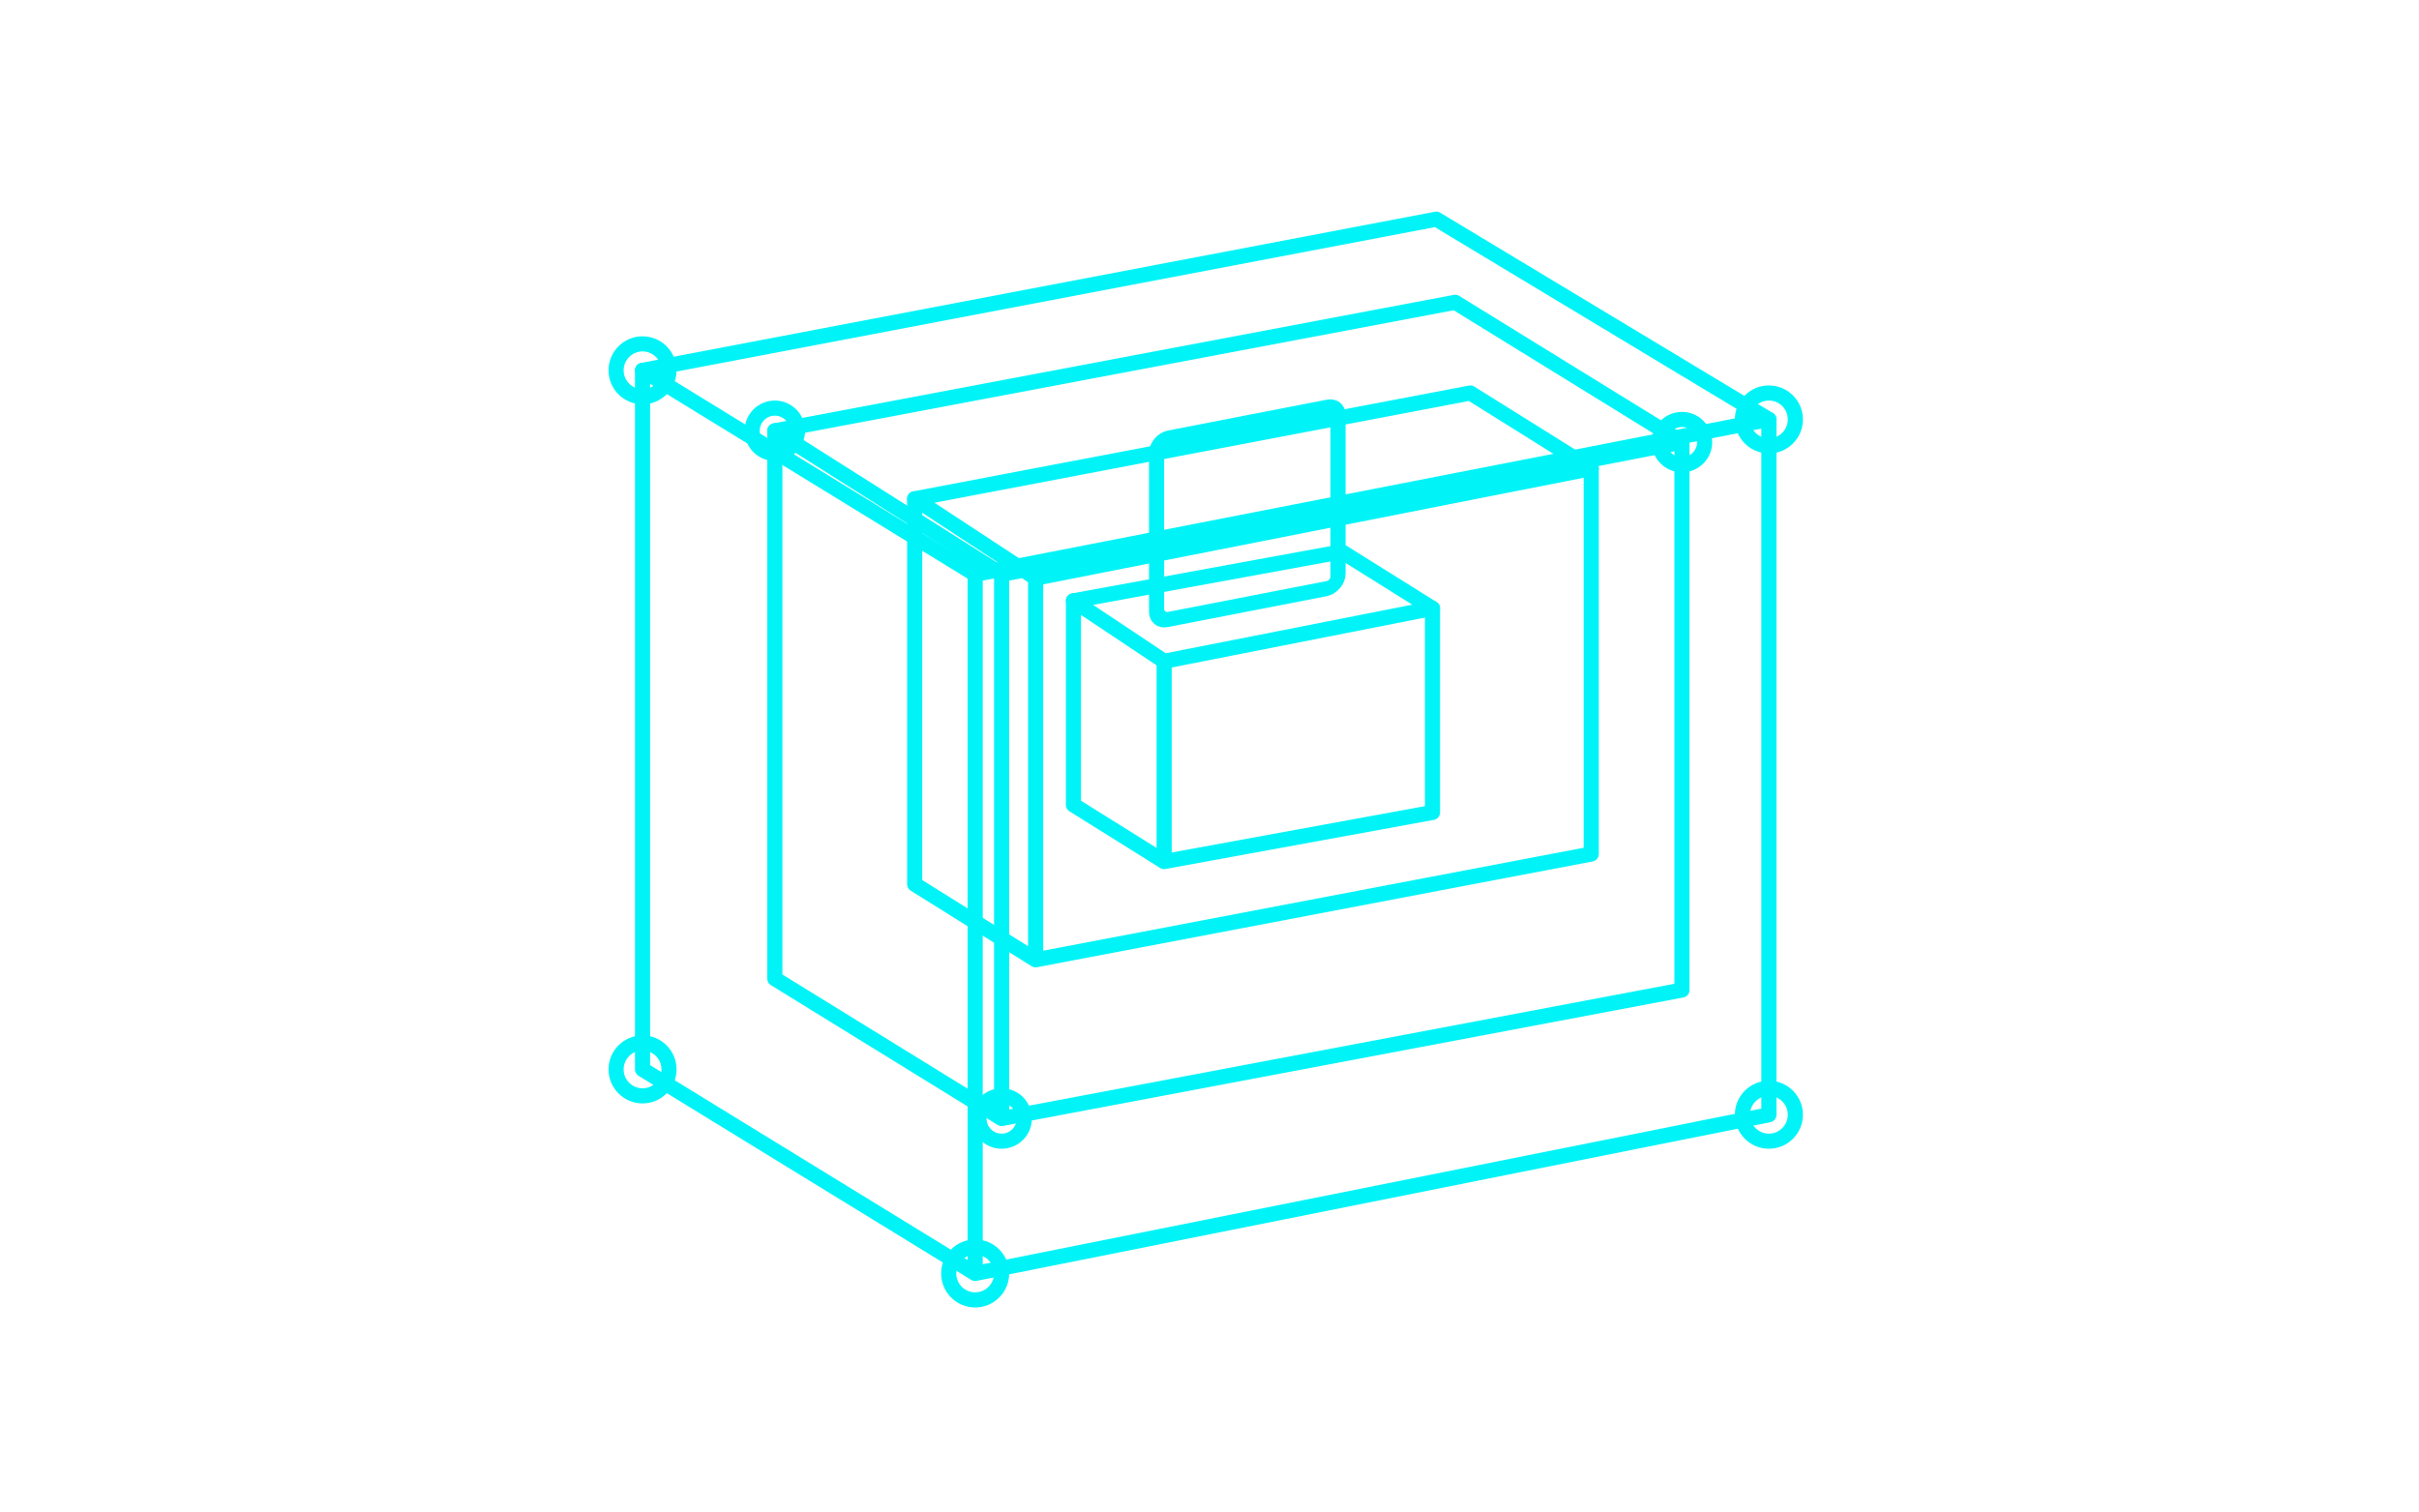
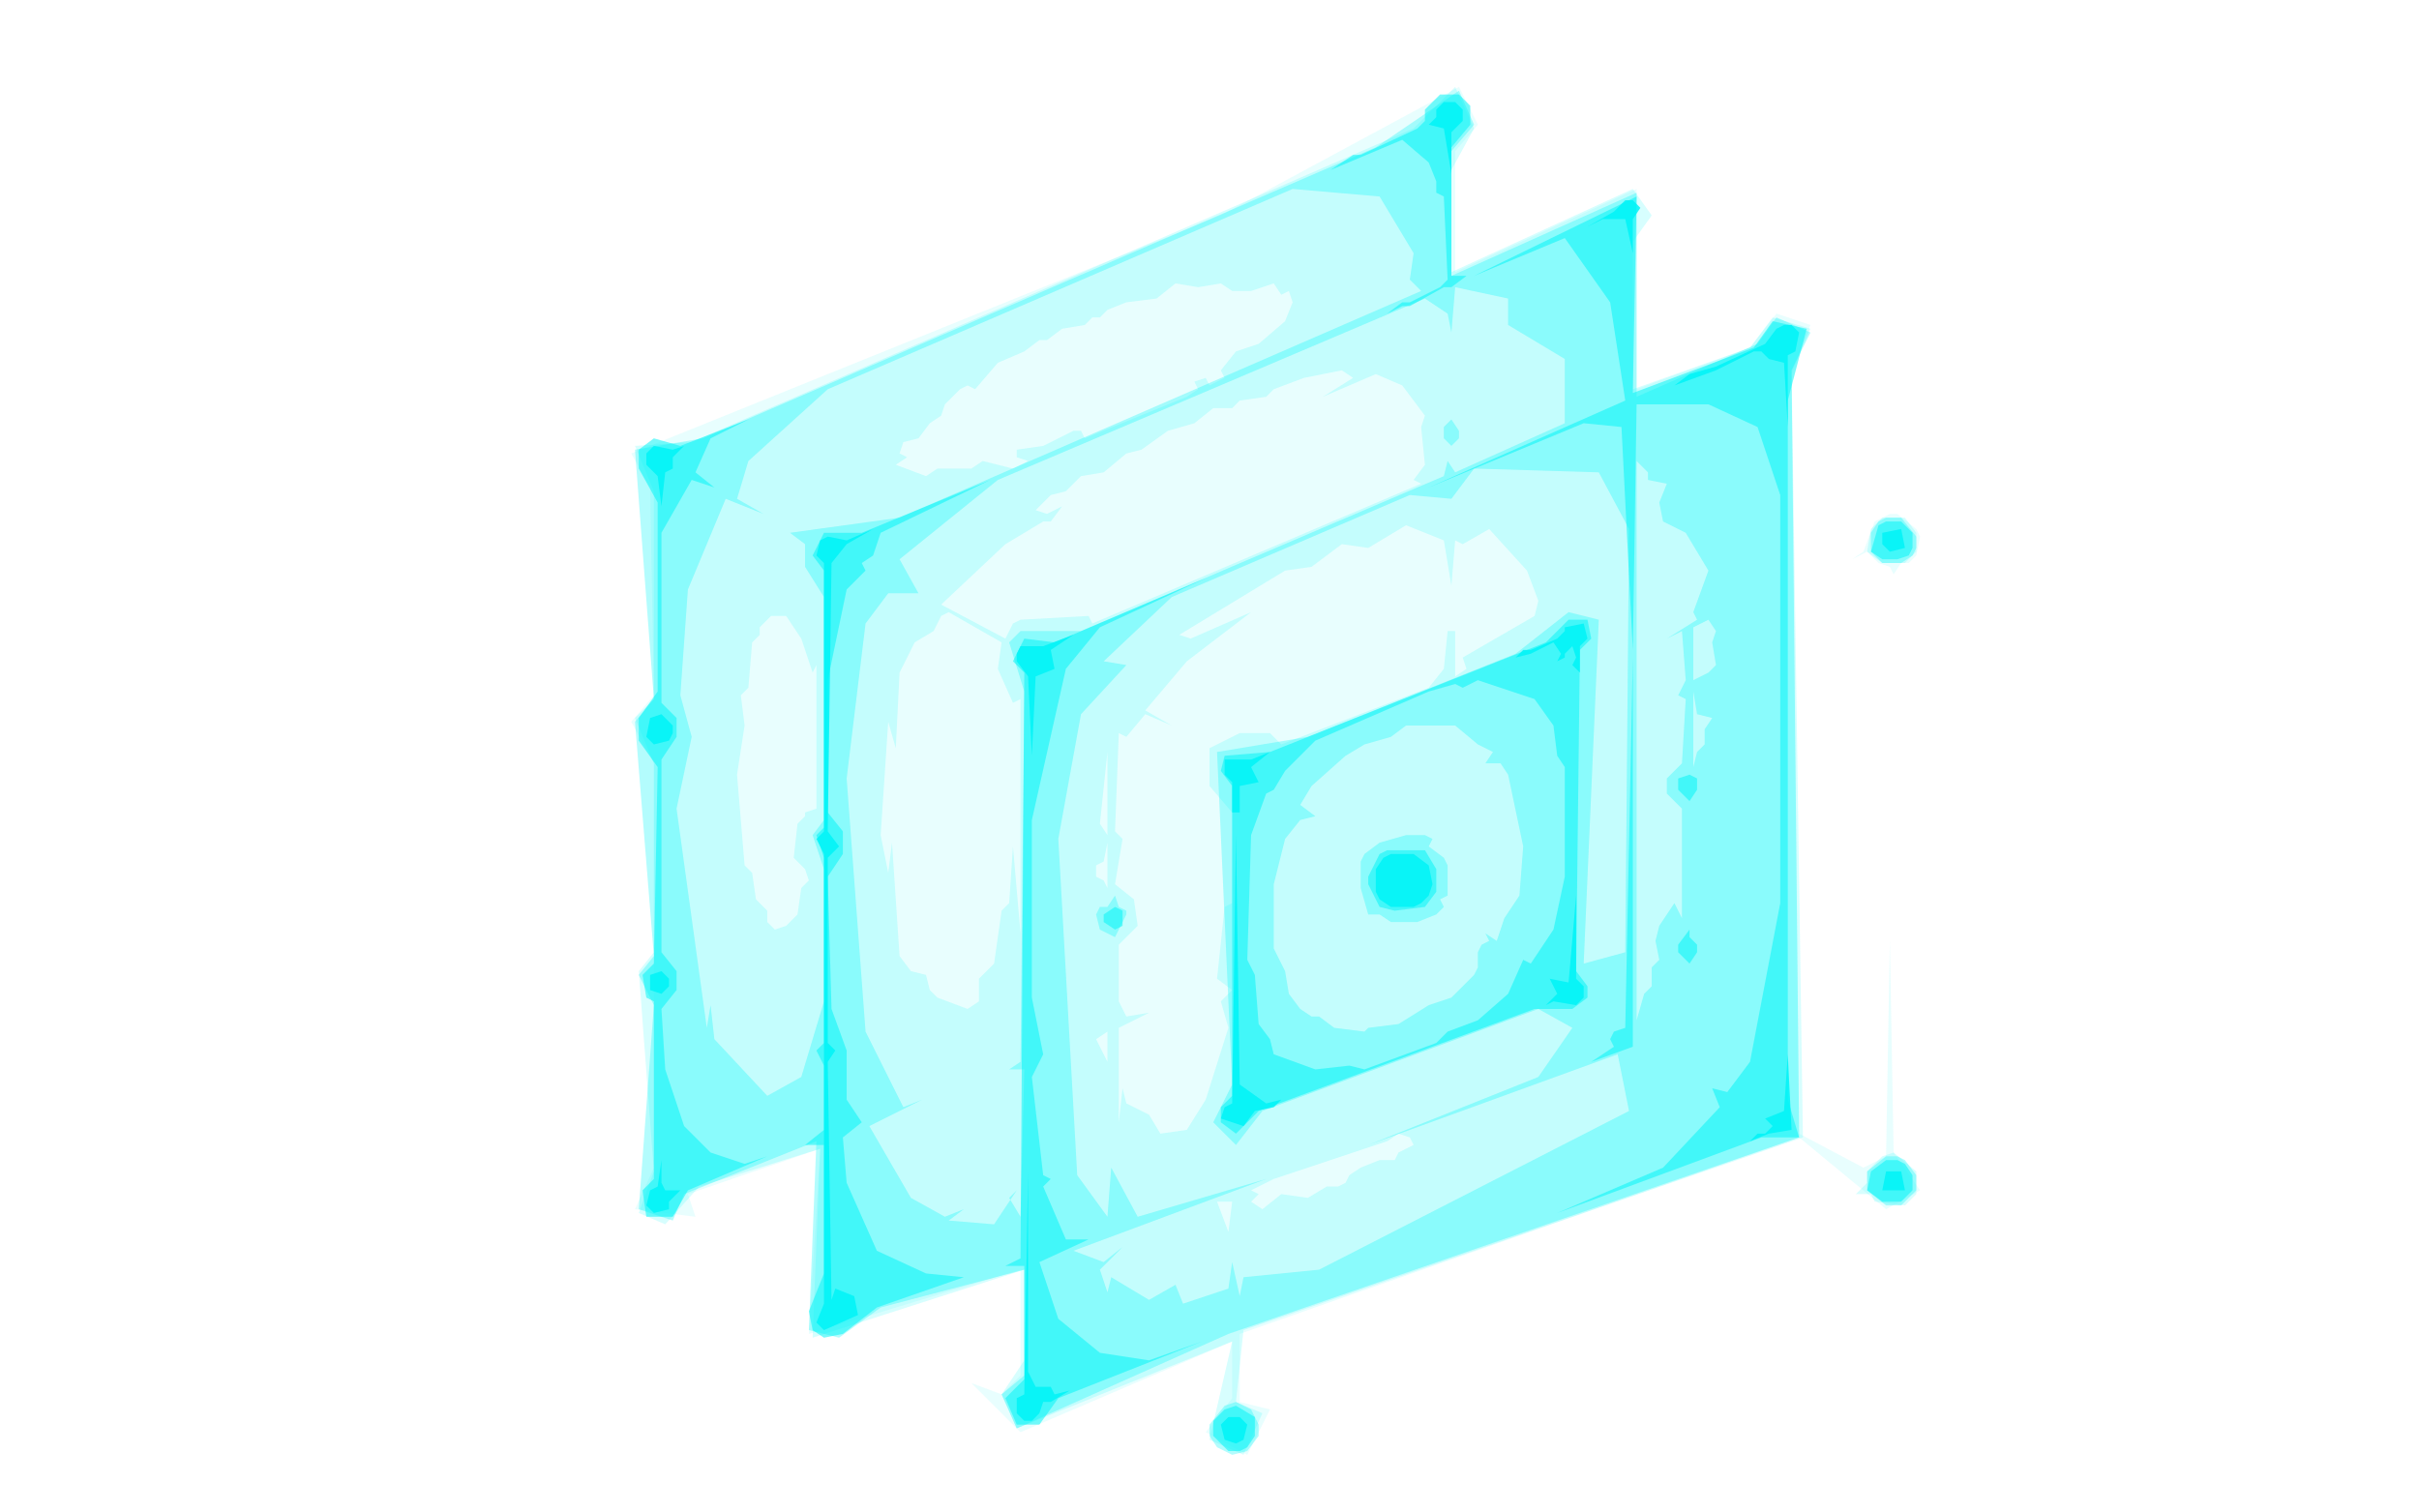
- <svg xmlns="http://www.w3.org/2000/svg" viewBox="0 0 640 400" fill="none" stroke="#00F4F7" stroke-width="4" stroke-linecap="round" stroke-linejoin="round">
-   <g>
-     <path d="M170 98 380 58 468 111 258 152Z" />
-     <path d="M170 98v185l88 54V152M468 111v184l-210 42" />
-     <path d="M205 114 385 80 445 117 265 152Z" />
-     <path d="M205 114v145l60 37V152M445 117v145l-180 34" />
-     <path d="M242 132 389 104 421 124 274 153Z" />
-     <path d="M242 132v102l32 20V153M421 124v102l-147 28" />
-     <path d="M284 159 355 146 379 161 308 175Z" />
-     <path d="M284 159v54l24 15v-53M379 161v54l-71 13" />
-     <rect x="306" y="176" width="48" height="48" rx="3" transform="skewY(-11)" />
-     <circle cx="170" cy="98" r="7" />
-     <circle cx="170" cy="283" r="7" />
-     <circle cx="258" cy="337" r="7" />
-     <circle cx="468" cy="111" r="7" />
-     <circle cx="468" cy="295" r="7" />
-     <circle cx="205" cy="114" r="6" />
-     <circle cx="265" cy="296" r="6" />
-     <circle cx="445" cy="117" r="6" />
+ <svg xmlns="http://www.w3.org/2000/svg" aria-hidden="true" role="img" viewBox="0 0 640 400">
+   <g fill="#00F4F7" fill-rule="evenodd">
+     <path d="m502 136h-2l-4 2-3 8-3 2 4-2 3 3 3 1 1 2 2-3h2l2-2 1-5-1-2z" fill-opacity=".09" />
+     <path d="m386 23-63 34-156 63 5 9 1 55-6 7 6 11v107l-5 11 16 2-2-6 35-12-3 49 56-17v28l-5 5-8-3 13 13 56-24v15l-7 9 11 6 6-12-8-2v-18l148-52 23 19 9-5-7-10-1-56-1 57-6 3-17-9-2-201 5-13-9-3-7 9-30 11v-53l-48 22v-32l6-7z" fill-opacity=".09" />
+     <path d="m501 305-3 1-4 4v3l-3 3h4l1 2 8 1 3-3v-6z" fill-opacity=".16" />
+     <path d="m498 137-3 3-1 6 4 3h6l3-3v-5l-3-4z" fill-opacity=".16" />
+     <path d="m385 23-11 11-191 83-15 1 5 12v55l-5 5 5 12v50l-4 5 4 53-4 11 7 3 9-10 32-10-2 50 56-18v24l-6 9 4 9 57-23-6 26 9 4 5-11-7-3 2-19 148-51-3-203 5-11-10-3-6 8-31 11v-39l5-7-5-7-48 22v-27l6-11zm-63 295h4l-1 8zm52-15-4 2-1 2h-4l-5 2-3 2-1 2-2 1h-3l-5 3-7-1-5 4-3-2 2-2-2-1 6-3 30-10 3-2 3 1zm-81-30v8l-3-6zm0-50v12l-1-2-2-1v-3l2-1zm0-24v22l-2-3zm-42-37 14 8-1 7 4 9 2-1v62l-2-23-1 15-2 2-2 14-4 4v6l-3 2-8-3-2-2-1-4-4-1-3-4-2-30-1 8-2-10 2-30 2 7 1-20 4-8 5-3 2-4zm-43 1 4 6 3 9 1-2v38l-3 1v1l-2 2-1 9 3 3 1 3-2 2-1 7-3 3-3 1-2-2v-3l-3-3-1-7-2-2-2-24 2-13-1-8 2-2 1-12 2-2v-2l3-3zm186-23 10 11 3 8-1 4-19 11 1 3-3 2v-12h-2l-1 10-4 5-39 15-3-3h-8l-8 4v10l6 7v24l-2 1-2 19 4 3-3 3 2 7-6 19-5 8-7 1-3-5-6-3-1-4-1 9v-25l8-4-6 1-2-4v-15l5-5-1-7-5-4 2-12-2-2 1-26 2 1 5-6 7 3-7-4 11-13 17-13-16 7-3-1 28-17 7-1 8-6 7 1 10-6 10 4 2 12 1-12 2 1zm-17-30-1 3 1 10-3 4 2 1-87 37-1-2-18 1-2 1-2 4-17-9 17-16 10-6h2l3-4-4 2-3-1 4-4 4-1 4-4 6-1 6-5 4-1 7-5 7-2 5-4h5l2-2 7-1 2-2 8-3 10-2 3 2-8 5 14-6 7 3zm-36-33 1 3-2 5-7 6-6 2-4 5 1 2-4 2-1-2-3 1 1 2-3 2-27 11-1-2h-2l-8 4-7 1v2l3 1-4 2-8-2-3 2h-9l-3 2-8-3 3-2-2-1 1-3 4-1 3-4 3-2 1-3 4-4 2-1 2 1 6-7 7-3 4-3h2l4-3 6-1 2-2h2l2-2 5-2 8-1 5-4 6 1 6-1 3 2h5l6-2 2 3z" fill-opacity=".16" />
+     <path d="m327 371-3 1-4 5v3l2 3 4 2 4-1 3-4v-3l-2-4z" fill-opacity=".3" />
+     <path d="m499 306-5 4v5l5 4h4l4-4v-4l-3-4-2-1z" fill-opacity=".3" />
+     <path d="m295 237-2 3h-2l-1 2 1 4 4 2 3-6v-1l-2-1z" fill-opacity=".3" />
+     <path d="m377 221h-5l-7 2-4 3-1 2v7l2 7h3l3 2h7l5-2 2-2-1-2 2-1v-8l-1-2-4-3 1-2z" fill-opacity=".3" />
+     <path d="m499 137-2 1-2 3v5l3 3h5l3-2 1-2v-3l-4-5z" fill-opacity=".3" />
+     <path d="m384 111-2 2v3l2 2 2-2v-2z" fill-opacity=".3" />
+     <path d="m386 24-22 15-178 77-18 3 5 66-5 6 5 62-4 5 4 8-4 54 9 3 3-7 35-14-2 50 8 2 11-8 38-10v28l-6 5 4 9 56-25 151-52-2-203 5-10-9-4-5 7-32 14v-54l-49 22v-33l6-7zm-1 168 6 5 4 2-2 3h4l2 3 4 19-1 13-4 6-2 6-3-2 1 2-2 1-1 2v4l-1 2-6 6-6 2-8 5-8 1-1 1-8-1-4-3h-2l-3-2-3-4-1-6-3-6v-17l3-12 4-5 4-1-4-3 3-5 9-8 5-3 7-2 4-3zm63-9 1 6 4 1-2 3v4l-2 2-1 4zm4-19 2 3-1 3 1 6-2 2-4 2v-14zm-29-39 8 15-1 112-11 3 4-91-8-2-14 11-55 22-24 4 4 88-5 10 6 6 7-9 73-27 9 5-9 13-45 18 66-24 3 15-82 42-20 2-1 5-2-9-1 7-12 4-2-5-7 4-10-6-1 4-2-6 6-6-5 4-8-3 51-19-34 10-7-13-1 13-8-11-5-89 6-33 12-13-6-1 18-17 63-27 11 1 6-8zm10-3 3 3v2l5 1-2 5 1 5 6 3 6 10-4 11 1 2-8 5 4-2 1 13-2 4 2 1-1 17-4 4v4l4 4v29l-2-4-4 6-1 4 1 5-2 2v5l-2 2-2 7zm-34-43v7l15 9v17l-29 13-2-3-1 4-96 41h-16l-3 3 4 13-1 98-3 2h4l-1 39-3-5 2-2-6 9-12-1 4-3-5 2-9-5-11-19 14-7-5 2-10-20-5-67 5-41 6-8h8l-5-9 26-21 113-48 6 4 1 5 1-12zm-34-27 9 15-1 7 3 3-138 60-29 4 4 3v6l5 8v59l-3 4 3 9v35l-6 20-9 5-14-15-1-9-1 6-8-58 4-19-3-11 2-28 10-24 10 4-7-4 3-10 21-19 123-53z" fill-opacity=".3" />
+     <path d="m327 372-3 1-3 3v4l4 4h3l2-1 2-3v-5z" fill-opacity=".52" />
+     <path d="m499 307-4 3-1 5 4 3h5l3-3v-4l-2-3-2-1z" fill-opacity=".52" />
+     <path d="m447 246-3 4v2l3 3 2-3v-2l-2-2z" fill-opacity=".52" />
+     <path d="m292 242v2l3 2 2-1v-4l-2-1z" fill-opacity=".52" />
+     <path d="m365 226-3 6v2l3 6 4 1 8-1 3-4v-6l-3-5h-10z" fill-opacity=".52" />
+     <path d="m447 205-3 1v3l3 3 2-3v-3z" fill-opacity=".52" />
+     <path d="m421 281 11-4v-103l-2 98-3 1-1 2 1 2z" fill-opacity=".52" />
+     <path d="m420 164h-5l-6 6-73 29-12 1-1 4 3 4v82l-3 3v4l4 3 6-6 73-27h10l4-3v-3l-3-4 1-85 3-3zm-14 21 5 7 1 8 2 3v29l-3 14-6 9-2-1-4 9-8 7-8 3-3 3-19 7-4-1-9 1-11-4-1-4-3-4-1-13-2-4 1-33 4-11 2-1 3-5 8-8 30-13 7-2 2 1 4-2z" fill-opacity=".52" />
+     <path d="m319 153-40 17-8-1-3 6 3 3-1 155-4 2h5v30l-5 5 3 7h6l5-7 38-15-14 5-13-2-11-9-5-15 13-6h-6l-6-14 2-2-2-1-3-26 3-6-3-15v-47l9-40 9-11z" fill-opacity=".52" />
+     <path d="m497 139-2 7 3 2h4l3-1 1-2v-4l-3-3h-4z" fill-opacity=".52" />
+     <path d="m262 127-34 14h-10l-3 6 3 4v68l-2 2 2 6v49l-2 2 2 4v17l-5 4h5v34l-4 10 1 5 3 2 5-1 9-7 23-8-10-1-13-6-8-18-1-12 5-4-4-6v-13l-4-11-1-35 4-6v-6l-4-5v-35l5-24 5-5-1-2 3-2 2-6z" fill-opacity=".52" />
+     <path d="m198 111-18 7-7-2-4 3v5l5 9v50l-5 7v6l5 7-1 52-3 3 1 6 2 1v47l-3 3 1 7h7l4-7 21-9-6 2-9-3-7-7-5-15-1-16 4-5v-5l-4-5v-51l4-6v-5l-4-4v-45l8-14 6 2-5-4 4-9z" fill-opacity=".52" />
+     <path d="m433 52-43 21 24-10 12 17 4 26-52 23 41-17 10 1 3 59 1-65h19l13 6 6 18v108l-8 42-6 8-4-1 2 5-15 16-28 12 54-20h10l-3-10v-185l5-19-9-2-5 7-32 12z" fill-opacity=".52" />
+     <path d="m386 25h-5l-4 4v3l-2 2-15 7h-2l-6 4 19-8 7 6 2 5v3l2 1 1 22-2 2-8 4h-2l-4 3 4-2h2l9-5h2l4-3h-4v-34l5-6v-5z" fill-opacity=".52" />
+     <path d="m325 375-2 2 1 4 3 1 2-1 1-4-2-2z" fill-opacity=".86" />
+     <path d="m499 310-1 5h6l-1-5z" fill-opacity=".86" />
+     <path d="m271 376h2l2-2 1-3h2l5-3-4 1-1-2h-4l-2-4v-53l-1 59-2 1v4z" fill-opacity=".86" />
+     <path d="m175 307-1 7-2 1-1 4 2 2 4-1v-2l3-3h-4l-1-2z" fill-opacity=".86" />
+     <path d="m463 302 5-2 6-1-1-20-1 15-5 2 2 2-2 2h-2z" fill-opacity=".86" />
+     <path d="m175 257-3 1v4l3 1 2-2v-2z" fill-opacity=".86" />
+     <path d="m409 266 2-1 6 1 2-2v-3l-2-2v-22l-2 23-5-1 2 4z" fill-opacity=".86" />
+     <path d="m366 227-2 3v6l1 2 3 2h6l2-1 2-2 1-3-1-5-4-3h-6z" fill-opacity=".86" />
+     <path d="m329 298 3-4 5-1 2-2-4 1-7-5-1-66-1 71-2 1-1 3z" fill-opacity=".86" />
+     <path d="m336 199-5 2h-7v4l2 2v8h2v-7l5-1-2-4z" fill-opacity=".86" />
+     <path d="m175 189-3 1-1 5 2 2 4-1 1-2v-2z" fill-opacity=".86" />
+     <path d="m284 168-8 3h-6l-1 2v2l3 4 1 21 1-21 5-2-1-5z" fill-opacity=".86" />
+     <path d="m419 165-5 1v1l-2 2-7 3h-2l-2 2 4-1 6-3 2 3-1 2 2-1v-1l2-2 1 3-1 2 2 2v-7l2-2z" fill-opacity=".86" />
+     <path d="m498 141v3l2 2 4-1-1-5z" fill-opacity=".86" />
+     <path d="m231 140-7 3-5-1-2 1-1 4 2 2v71l-2 2 2 4v119l-2 5 2 2 9-4-1-5-5-2-1 3-1-63 2-3-2-2v-49l3-3-3-4 1-71 4-5z" fill-opacity=".86" />
+     <path d="m181 118-3 1-5-1-2 2v3l3 3 1 8 1-9 2-1v-3z" fill-opacity=".86" />
+     <path d="m476 88-2-2h-2l-2 1-3 4-13 6-7 2-4 3 11-4 10-5h2l2 2 4 1 1 17v-19l2-1z" fill-opacity=".86" />
+     <path d="m430 53-3 3-7 4 4-2h6l2 9v-9l2-3-2-2z" fill-opacity=".86" />
+     <path d="m382 27-2 2v2l-2 2 4 1 2 12v-11l3-3v-3l-2-2z" fill-opacity=".86" />
  </g>
</svg>
